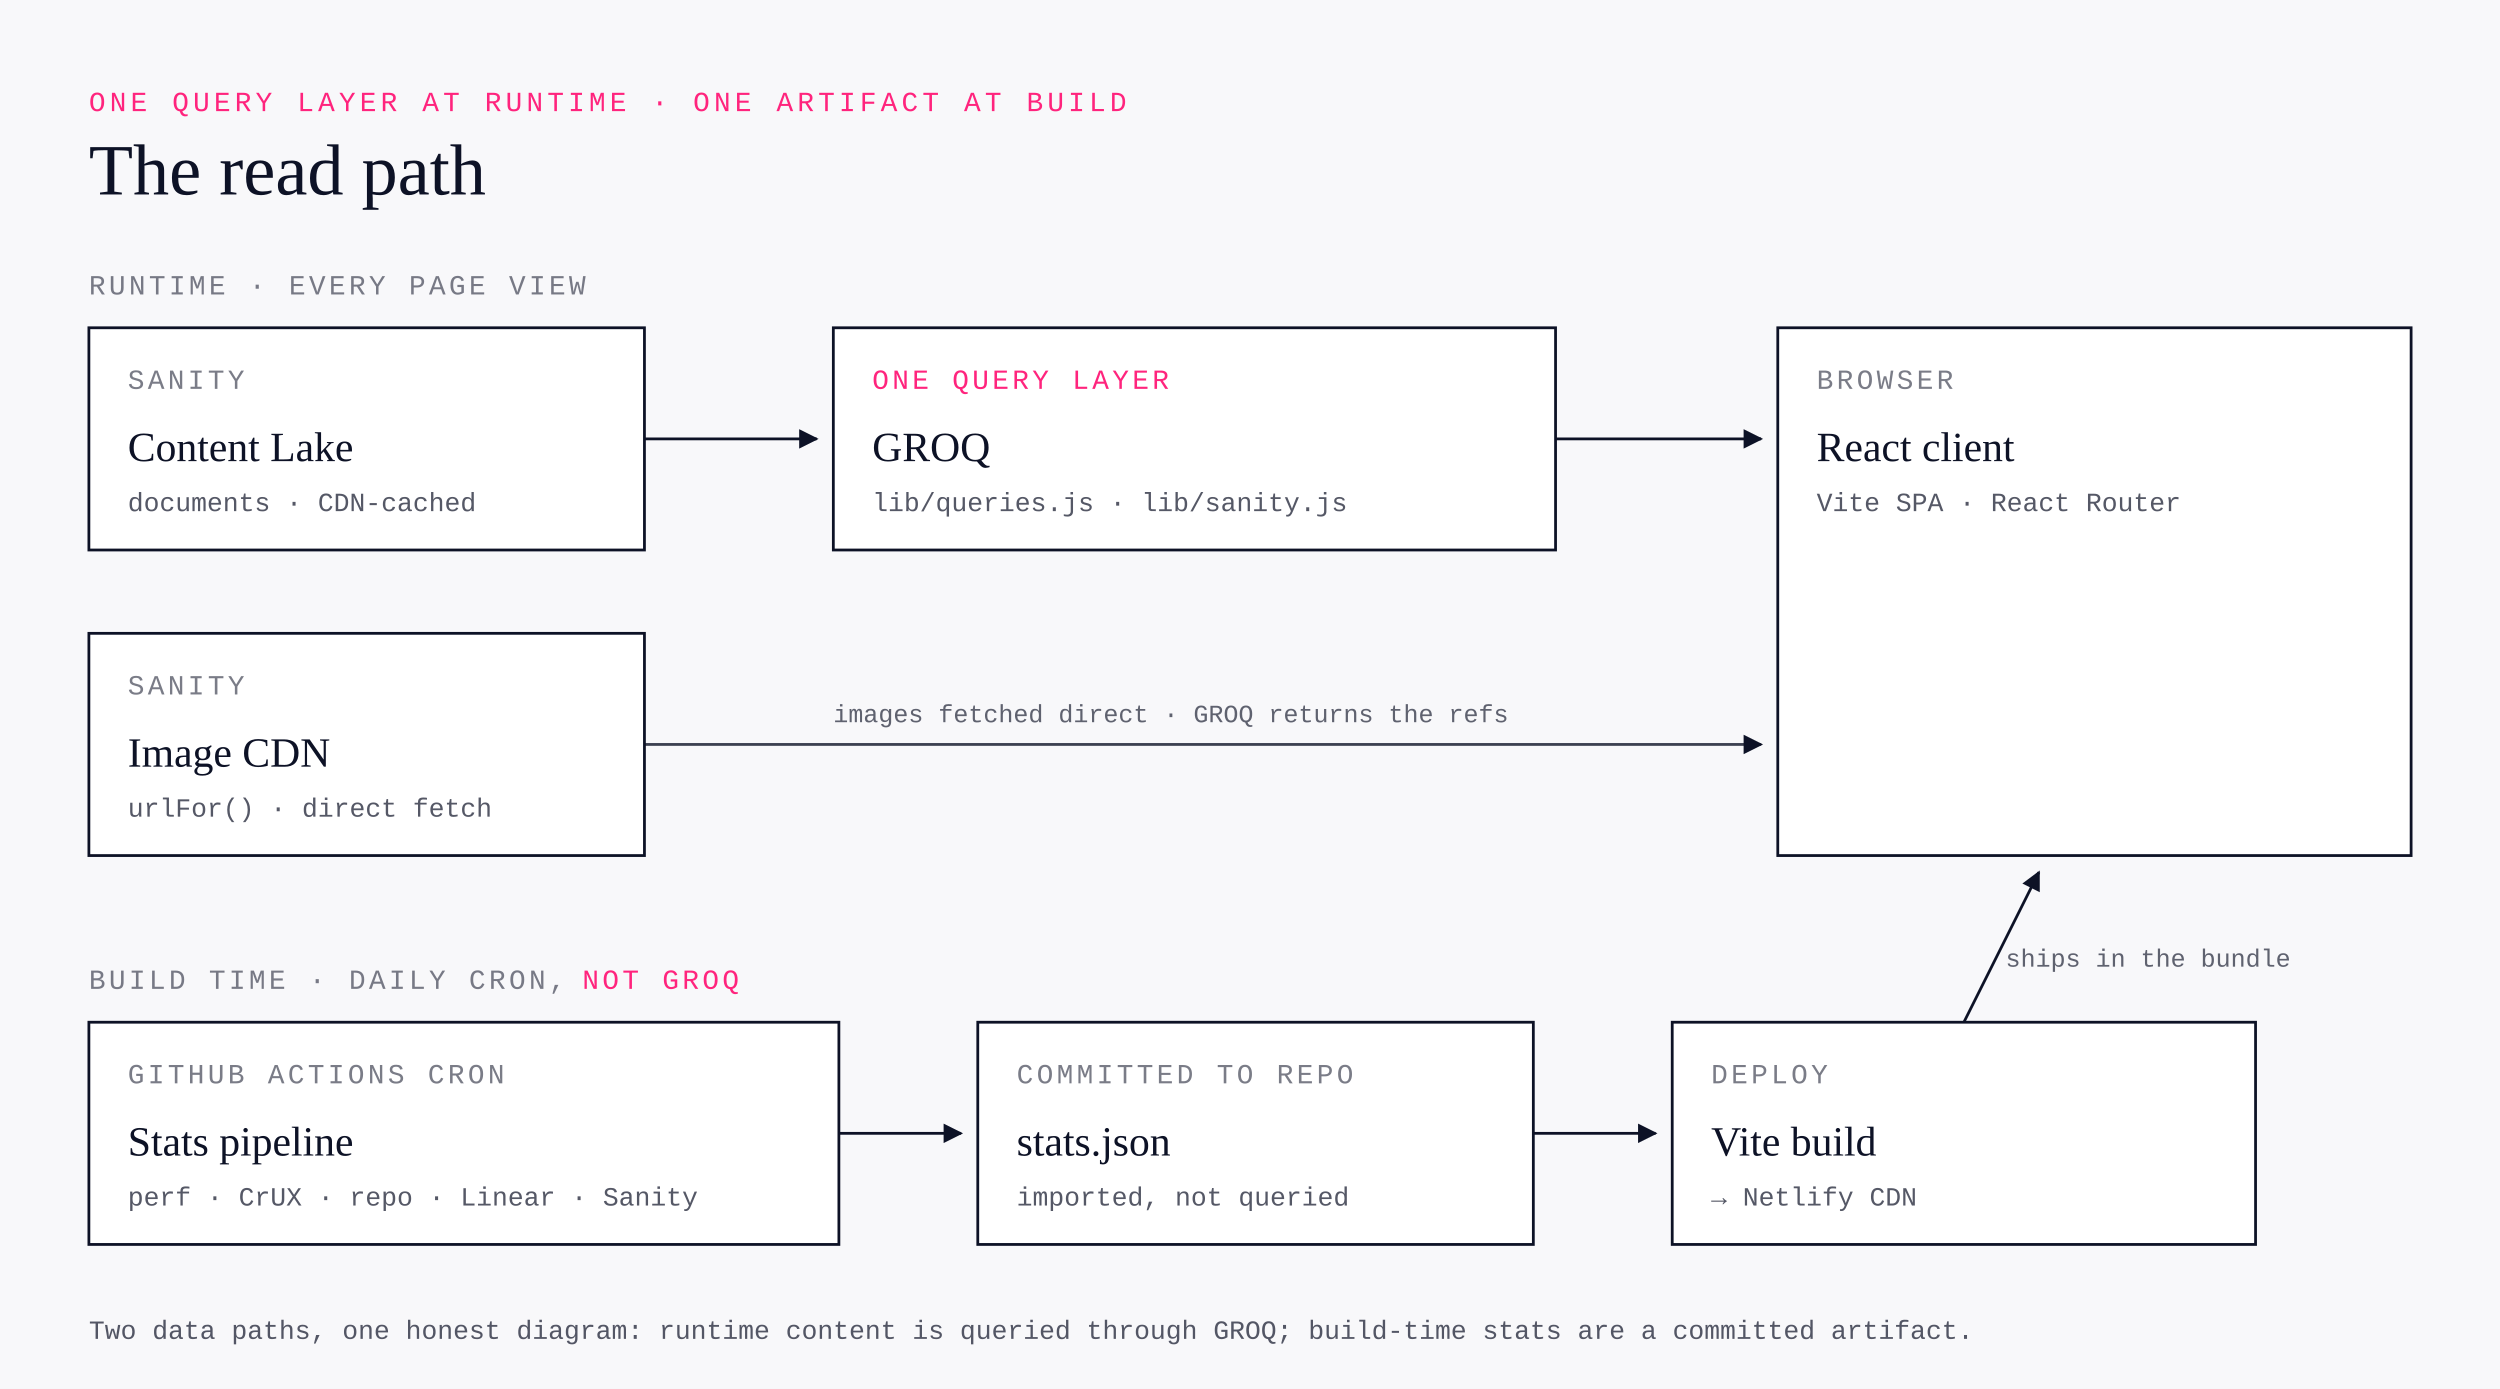
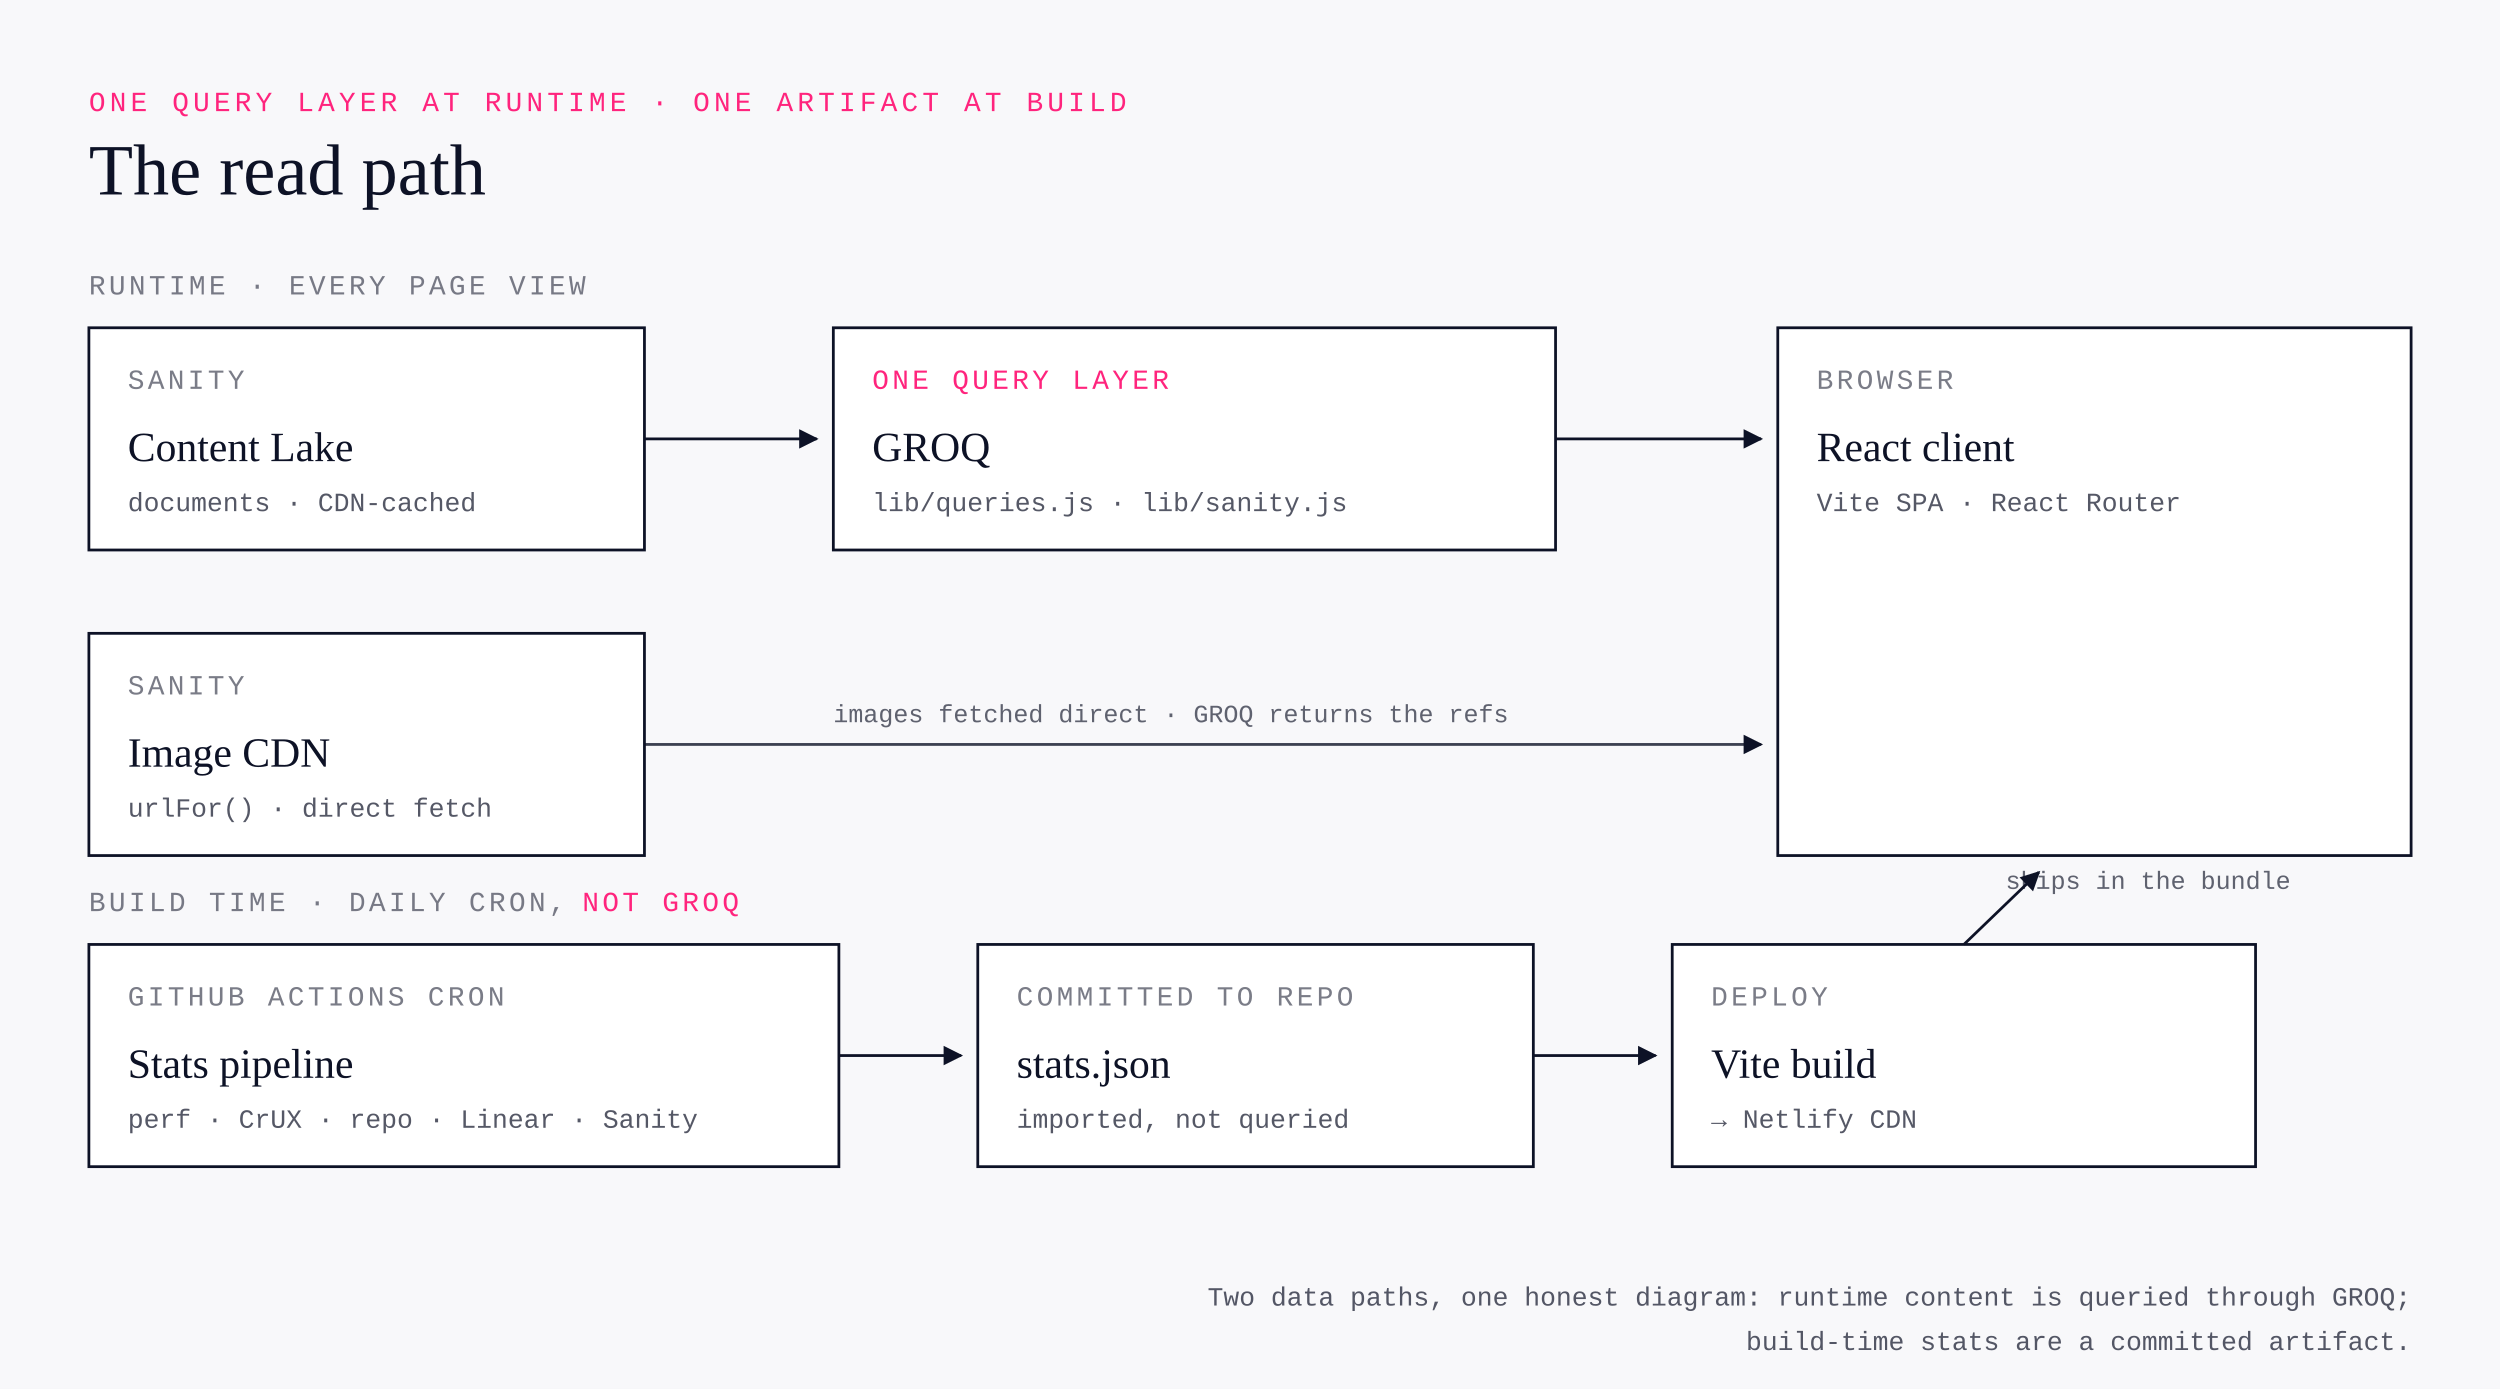
<svg xmlns="http://www.w3.org/2000/svg" width="900" height="500" viewBox="0 0 900 500" font-family="'Courier Prime','Courier New',monospace">
  <defs>
    <marker id="mInk" viewBox="0 0 10 10" refX="9" refY="5" markerWidth="7" markerHeight="7" orient="auto-start-reverse">
      <path d="M0,0 L10,5 L0,10 z" fill="#0d1226" />
    </marker>
  </defs>
  <rect width="900" height="500" fill="#f8f8fa" />
  <text x="32" y="40" font-size="10" letter-spacing="1.5" fill="#ff247d">ONE QUERY LAYER AT RUNTIME · ONE ARTIFACT AT BUILD</text>
  <text x="32" y="70" font-size="26" font-family="'EB Garamond',Georgia,'Times New Roman',serif" fill="#0d1226">The read path</text>
  <text x="32" y="106" font-size="10" letter-spacing="1.2" fill="#0d1226" fill-opacity="0.55">RUNTIME · EVERY PAGE VIEW</text>
  <rect x="32" y="118" width="200" height="80" fill="#ffffff" stroke="#0d1226" />
  <text x="46" y="140" font-size="10" letter-spacing="1.2" fill="#0d1226" fill-opacity="0.55">SANITY</text>
  <text x="46" y="166" font-size="15" font-family="'EB Garamond',Georgia,'Times New Roman',serif" fill="#0d1226">Content Lake</text>
  <text x="46" y="184" font-size="9.5" fill="#0d1226" fill-opacity="0.7">documents · CDN-cached</text>
  <rect x="300" y="118" width="260" height="80" fill="#ffffff" stroke="#0d1226" />
  <text x="314" y="140" font-size="10" letter-spacing="1.2" fill="#ff247d">ONE QUERY LAYER</text>
  <text x="314" y="166" font-size="15" font-family="'EB Garamond',Georgia,'Times New Roman',serif" fill="#0d1226">GROQ</text>
  <text x="314" y="184" font-size="9.5" fill="#0d1226" fill-opacity="0.7">lib/queries.js · lib/sanity.js</text>
  <rect x="640" y="118" width="228" height="190" fill="#ffffff" stroke="#0d1226" />
  <text x="654" y="140" font-size="10" letter-spacing="1.2" fill="#0d1226" fill-opacity="0.55">BROWSER</text>
  <text x="654" y="166" font-size="15" font-family="'EB Garamond',Georgia,'Times New Roman',serif" fill="#0d1226">React client</text>
  <text x="654" y="184" font-size="9.5" fill="#0d1226" fill-opacity="0.7">Vite SPA · React Router</text>
  <rect x="32" y="228" width="200" height="80" fill="#ffffff" stroke="#0d1226" />
  <text x="46" y="250" font-size="10" letter-spacing="1.2" fill="#0d1226" fill-opacity="0.55">SANITY</text>
  <text x="46" y="276" font-size="15" font-family="'EB Garamond',Georgia,'Times New Roman',serif" fill="#0d1226">Image CDN</text>
  <text x="46" y="294" font-size="9.5" fill="#0d1226" fill-opacity="0.7">urlFor() · direct fetch</text>
  <line x1="232" y1="158" x2="294" y2="158" stroke="#0d1226" marker-end="url(#mInk)" />
  <line x1="560" y1="158" x2="634" y2="158" stroke="#0d1226" marker-end="url(#mInk)" />
  <line x1="232" y1="268" x2="634" y2="268" stroke="#0d1226" stroke-opacity="0.8" marker-end="url(#mInk)" />
  <text x="300" y="260" font-size="9" fill="#0d1226" fill-opacity="0.65">images fetched direct · GROQ returns the refs</text>
-   <text x="32" y="356" font-size="10" letter-spacing="1.2">
+   <text x="32" y="328" font-size="10" letter-spacing="1.2">
    <tspan fill="#0d1226" fill-opacity="0.55">BUILD TIME · DAILY CRON, </tspan>
    <tspan fill="#ff247d">NOT GROQ</tspan>
  </text>
-   <rect x="32" y="368" width="270" height="80" fill="#ffffff" stroke="#0d1226" />
-   <text x="46" y="390" font-size="10" letter-spacing="1.2" fill="#0d1226" fill-opacity="0.55">GITHUB ACTIONS CRON</text>
-   <text x="46" y="416" font-size="15" font-family="'EB Garamond',Georgia,'Times New Roman',serif" fill="#0d1226">Stats pipeline</text>
-   <text x="46" y="434" font-size="9.5" fill="#0d1226" fill-opacity="0.7">perf · CrUX · repo · Linear · Sanity</text>
-   <rect x="352" y="368" width="200" height="80" fill="#ffffff" stroke="#0d1226" />
-   <text x="366" y="390" font-size="10" letter-spacing="1.2" fill="#0d1226" fill-opacity="0.55">COMMITTED TO REPO</text>
-   <text x="366" y="416" font-size="15" font-family="'EB Garamond',Georgia,'Times New Roman',serif" fill="#0d1226">stats.json</text>
-   <text x="366" y="434" font-size="9.5" fill="#0d1226" fill-opacity="0.7">imported, not queried</text>
-   <rect x="602" y="368" width="210" height="80" fill="#ffffff" stroke="#0d1226" />
-   <text x="616" y="390" font-size="10" letter-spacing="1.2" fill="#0d1226" fill-opacity="0.55">DEPLOY</text>
-   <text x="616" y="416" font-size="15" font-family="'EB Garamond',Georgia,'Times New Roman',serif" fill="#0d1226">Vite build</text>
-   <text x="616" y="434" font-size="9.5" fill="#0d1226" fill-opacity="0.7">→ Netlify CDN</text>
-   <line x1="302" y1="408" x2="346" y2="408" stroke="#0d1226" marker-end="url(#mInk)" />
-   <line x1="552" y1="408" x2="596" y2="408" stroke="#0d1226" marker-end="url(#mInk)" />
-   <line x1="707" y1="368" x2="734" y2="314" stroke="#0d1226" marker-end="url(#mInk)" />
-   <text x="722" y="348" font-size="9" fill="#0d1226" fill-opacity="0.65">ships in the bundle</text>
-   <text x="32" y="482" font-size="9.5" fill="#0d1226" fill-opacity="0.7">Two data paths, one honest diagram: runtime content is queried through GROQ; build-time stats are a committed artifact.</text>
+   <rect x="32" y="340" width="270" height="80" fill="#ffffff" stroke="#0d1226" />
+   <text x="46" y="362" font-size="10" letter-spacing="1.2" fill="#0d1226" fill-opacity="0.55">GITHUB ACTIONS CRON</text>
+   <text x="46" y="388" font-size="15" font-family="'EB Garamond',Georgia,'Times New Roman',serif" fill="#0d1226">Stats pipeline</text>
+   <text x="46" y="406" font-size="9.5" fill="#0d1226" fill-opacity="0.7">perf · CrUX · repo · Linear · Sanity</text>
+   <rect x="352" y="340" width="200" height="80" fill="#ffffff" stroke="#0d1226" />
+   <text x="366" y="362" font-size="10" letter-spacing="1.2" fill="#0d1226" fill-opacity="0.55">COMMITTED TO REPO</text>
+   <text x="366" y="388" font-size="15" font-family="'EB Garamond',Georgia,'Times New Roman',serif" fill="#0d1226">stats.json</text>
+   <text x="366" y="406" font-size="9.5" fill="#0d1226" fill-opacity="0.7">imported, not queried</text>
+   <rect x="602" y="340" width="210" height="80" fill="#ffffff" stroke="#0d1226" />
+   <text x="616" y="362" font-size="10" letter-spacing="1.2" fill="#0d1226" fill-opacity="0.55">DEPLOY</text>
+   <text x="616" y="388" font-size="15" font-family="'EB Garamond',Georgia,'Times New Roman',serif" fill="#0d1226">Vite build</text>
+   <text x="616" y="406" font-size="9.5" fill="#0d1226" fill-opacity="0.7">→ Netlify CDN</text>
+   <line x1="302" y1="380" x2="346" y2="380" stroke="#0d1226" marker-end="url(#mInk)" />
+   <line x1="552" y1="380" x2="596" y2="380" stroke="#0d1226" marker-end="url(#mInk)" />
+   <line x1="707" y1="340" x2="734" y2="314" stroke="#0d1226" marker-end="url(#mInk)" />
+   <text x="722" y="320" font-size="9" fill="#0d1226" fill-opacity="0.65">ships in the bundle</text>
+   <text x="868" y="470" text-anchor="end" font-size="9.5" fill="#0d1226" fill-opacity="0.7">Two data paths, one honest diagram: runtime content is queried through GROQ;</text>
+   <text x="868" y="486" text-anchor="end" font-size="9.5" fill="#0d1226" fill-opacity="0.7">build-time stats are a committed artifact.</text>
</svg>
